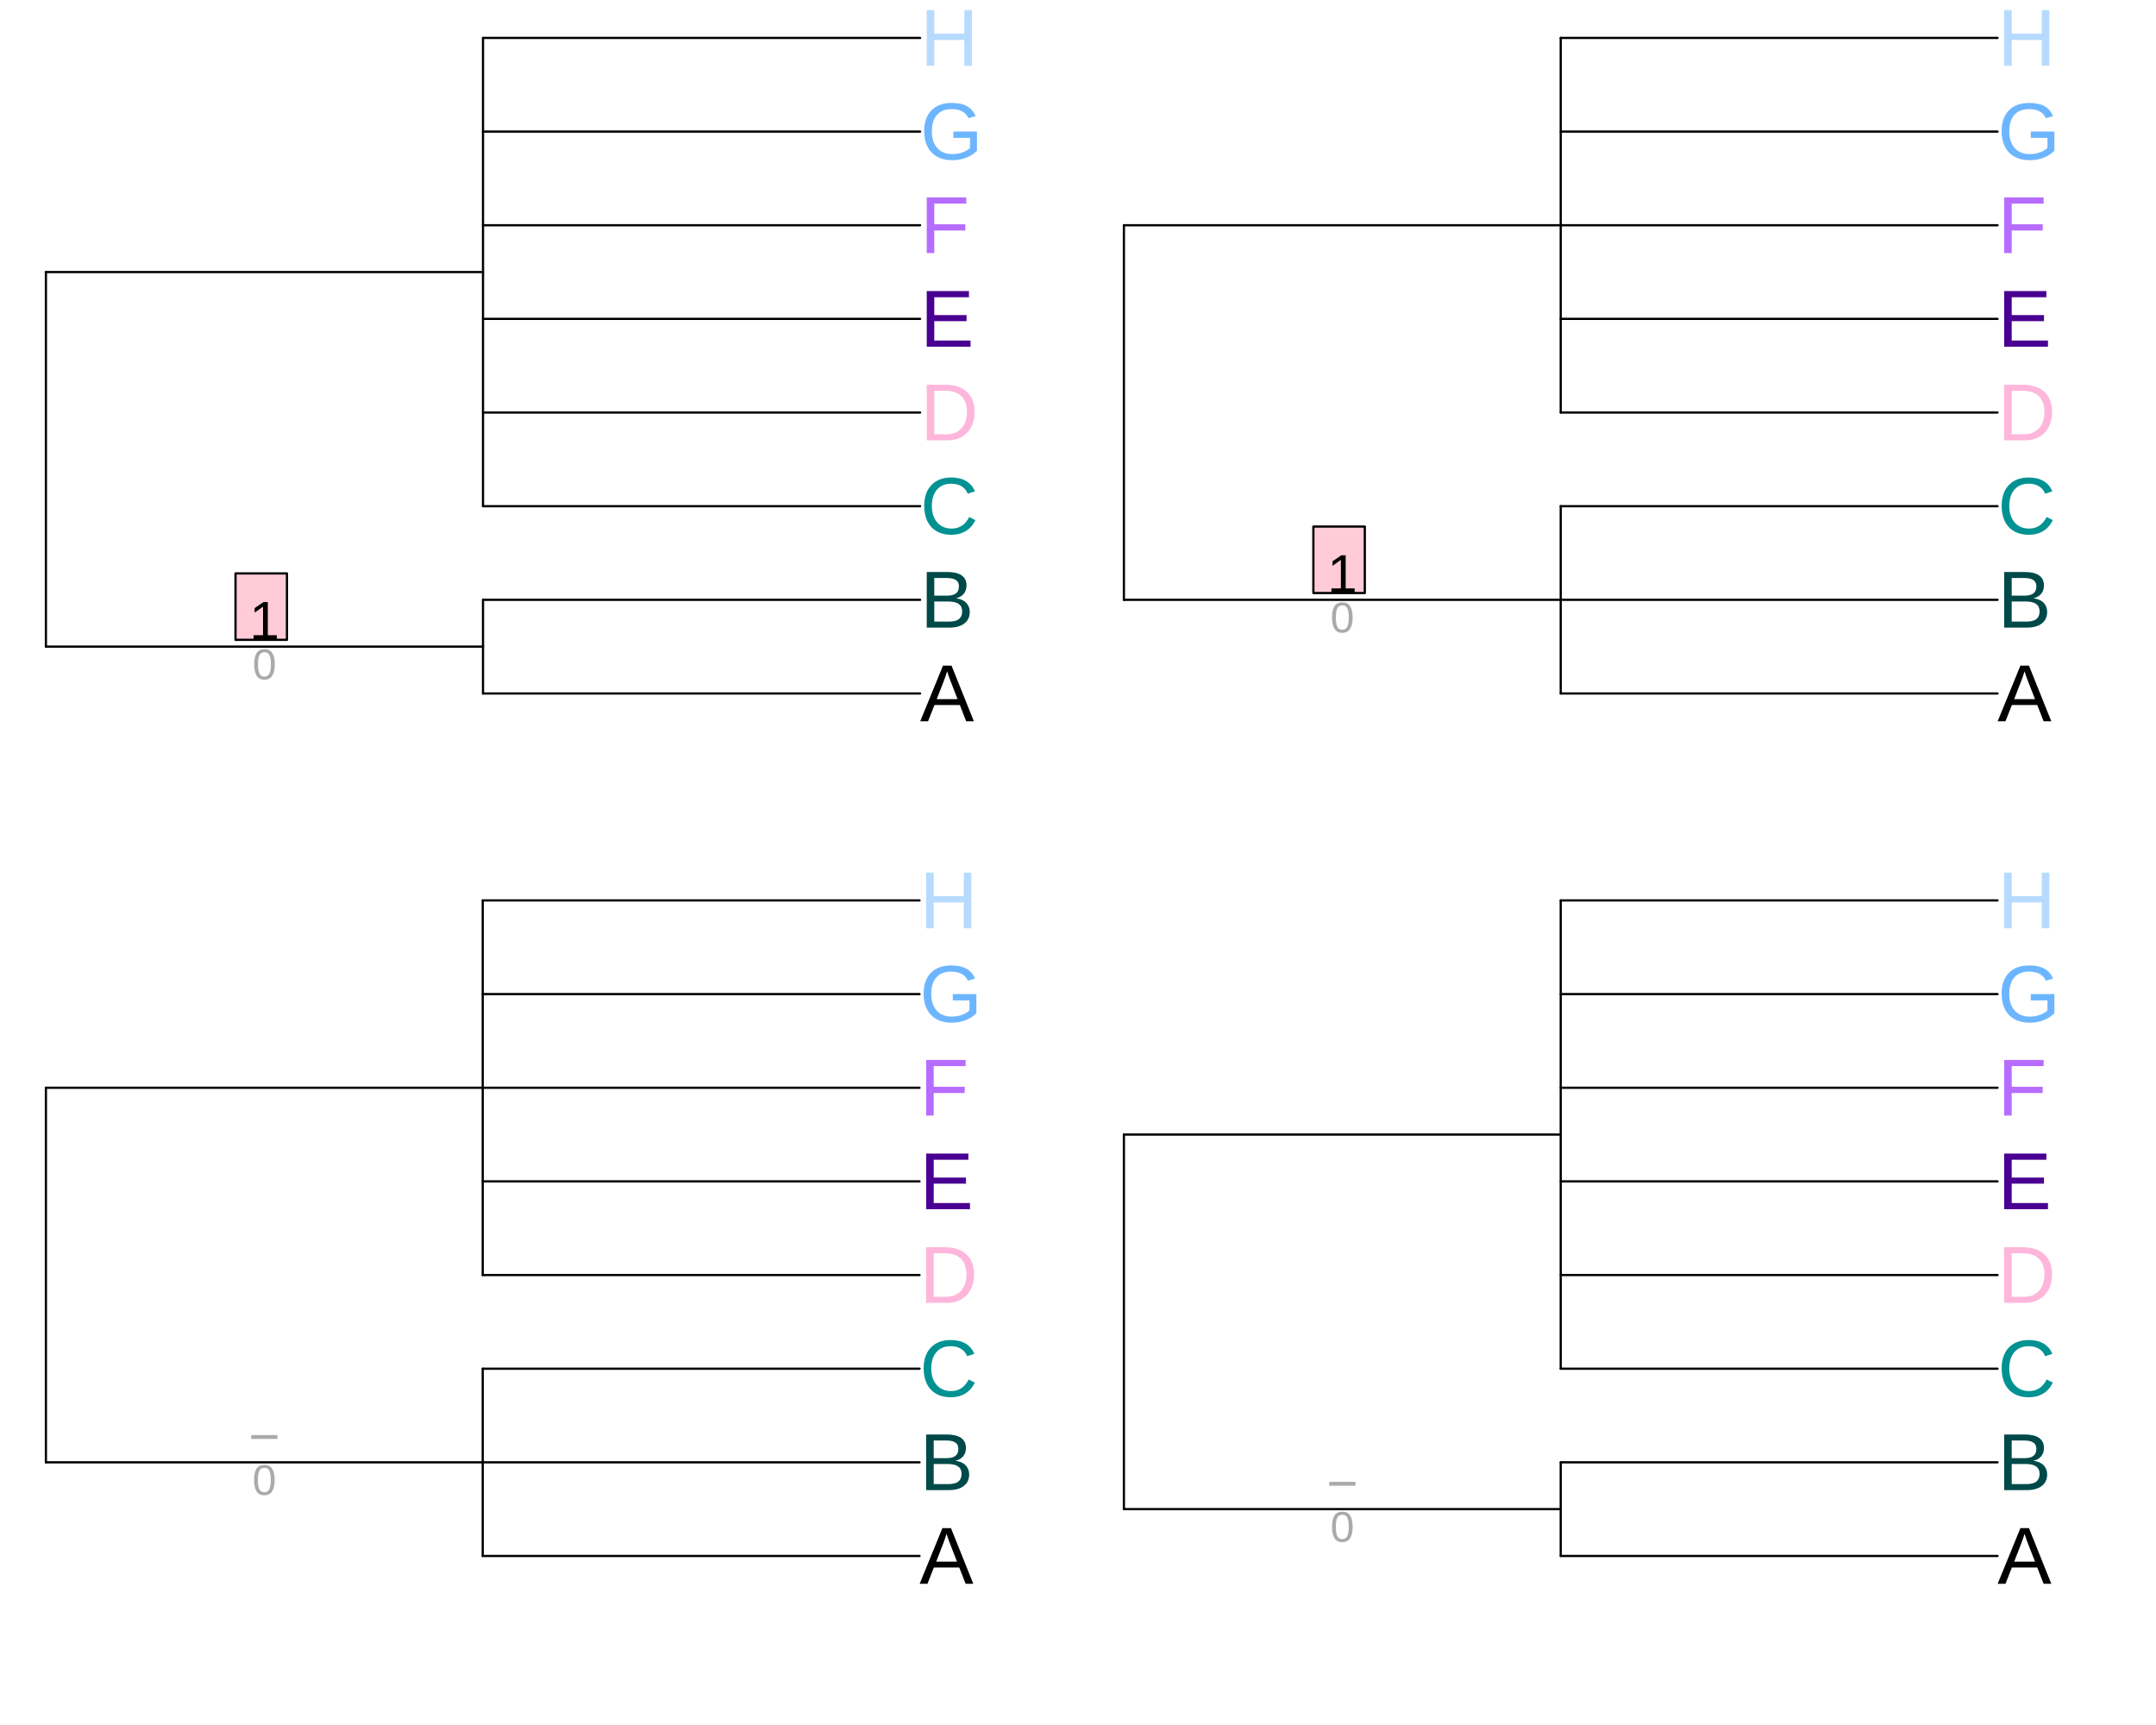
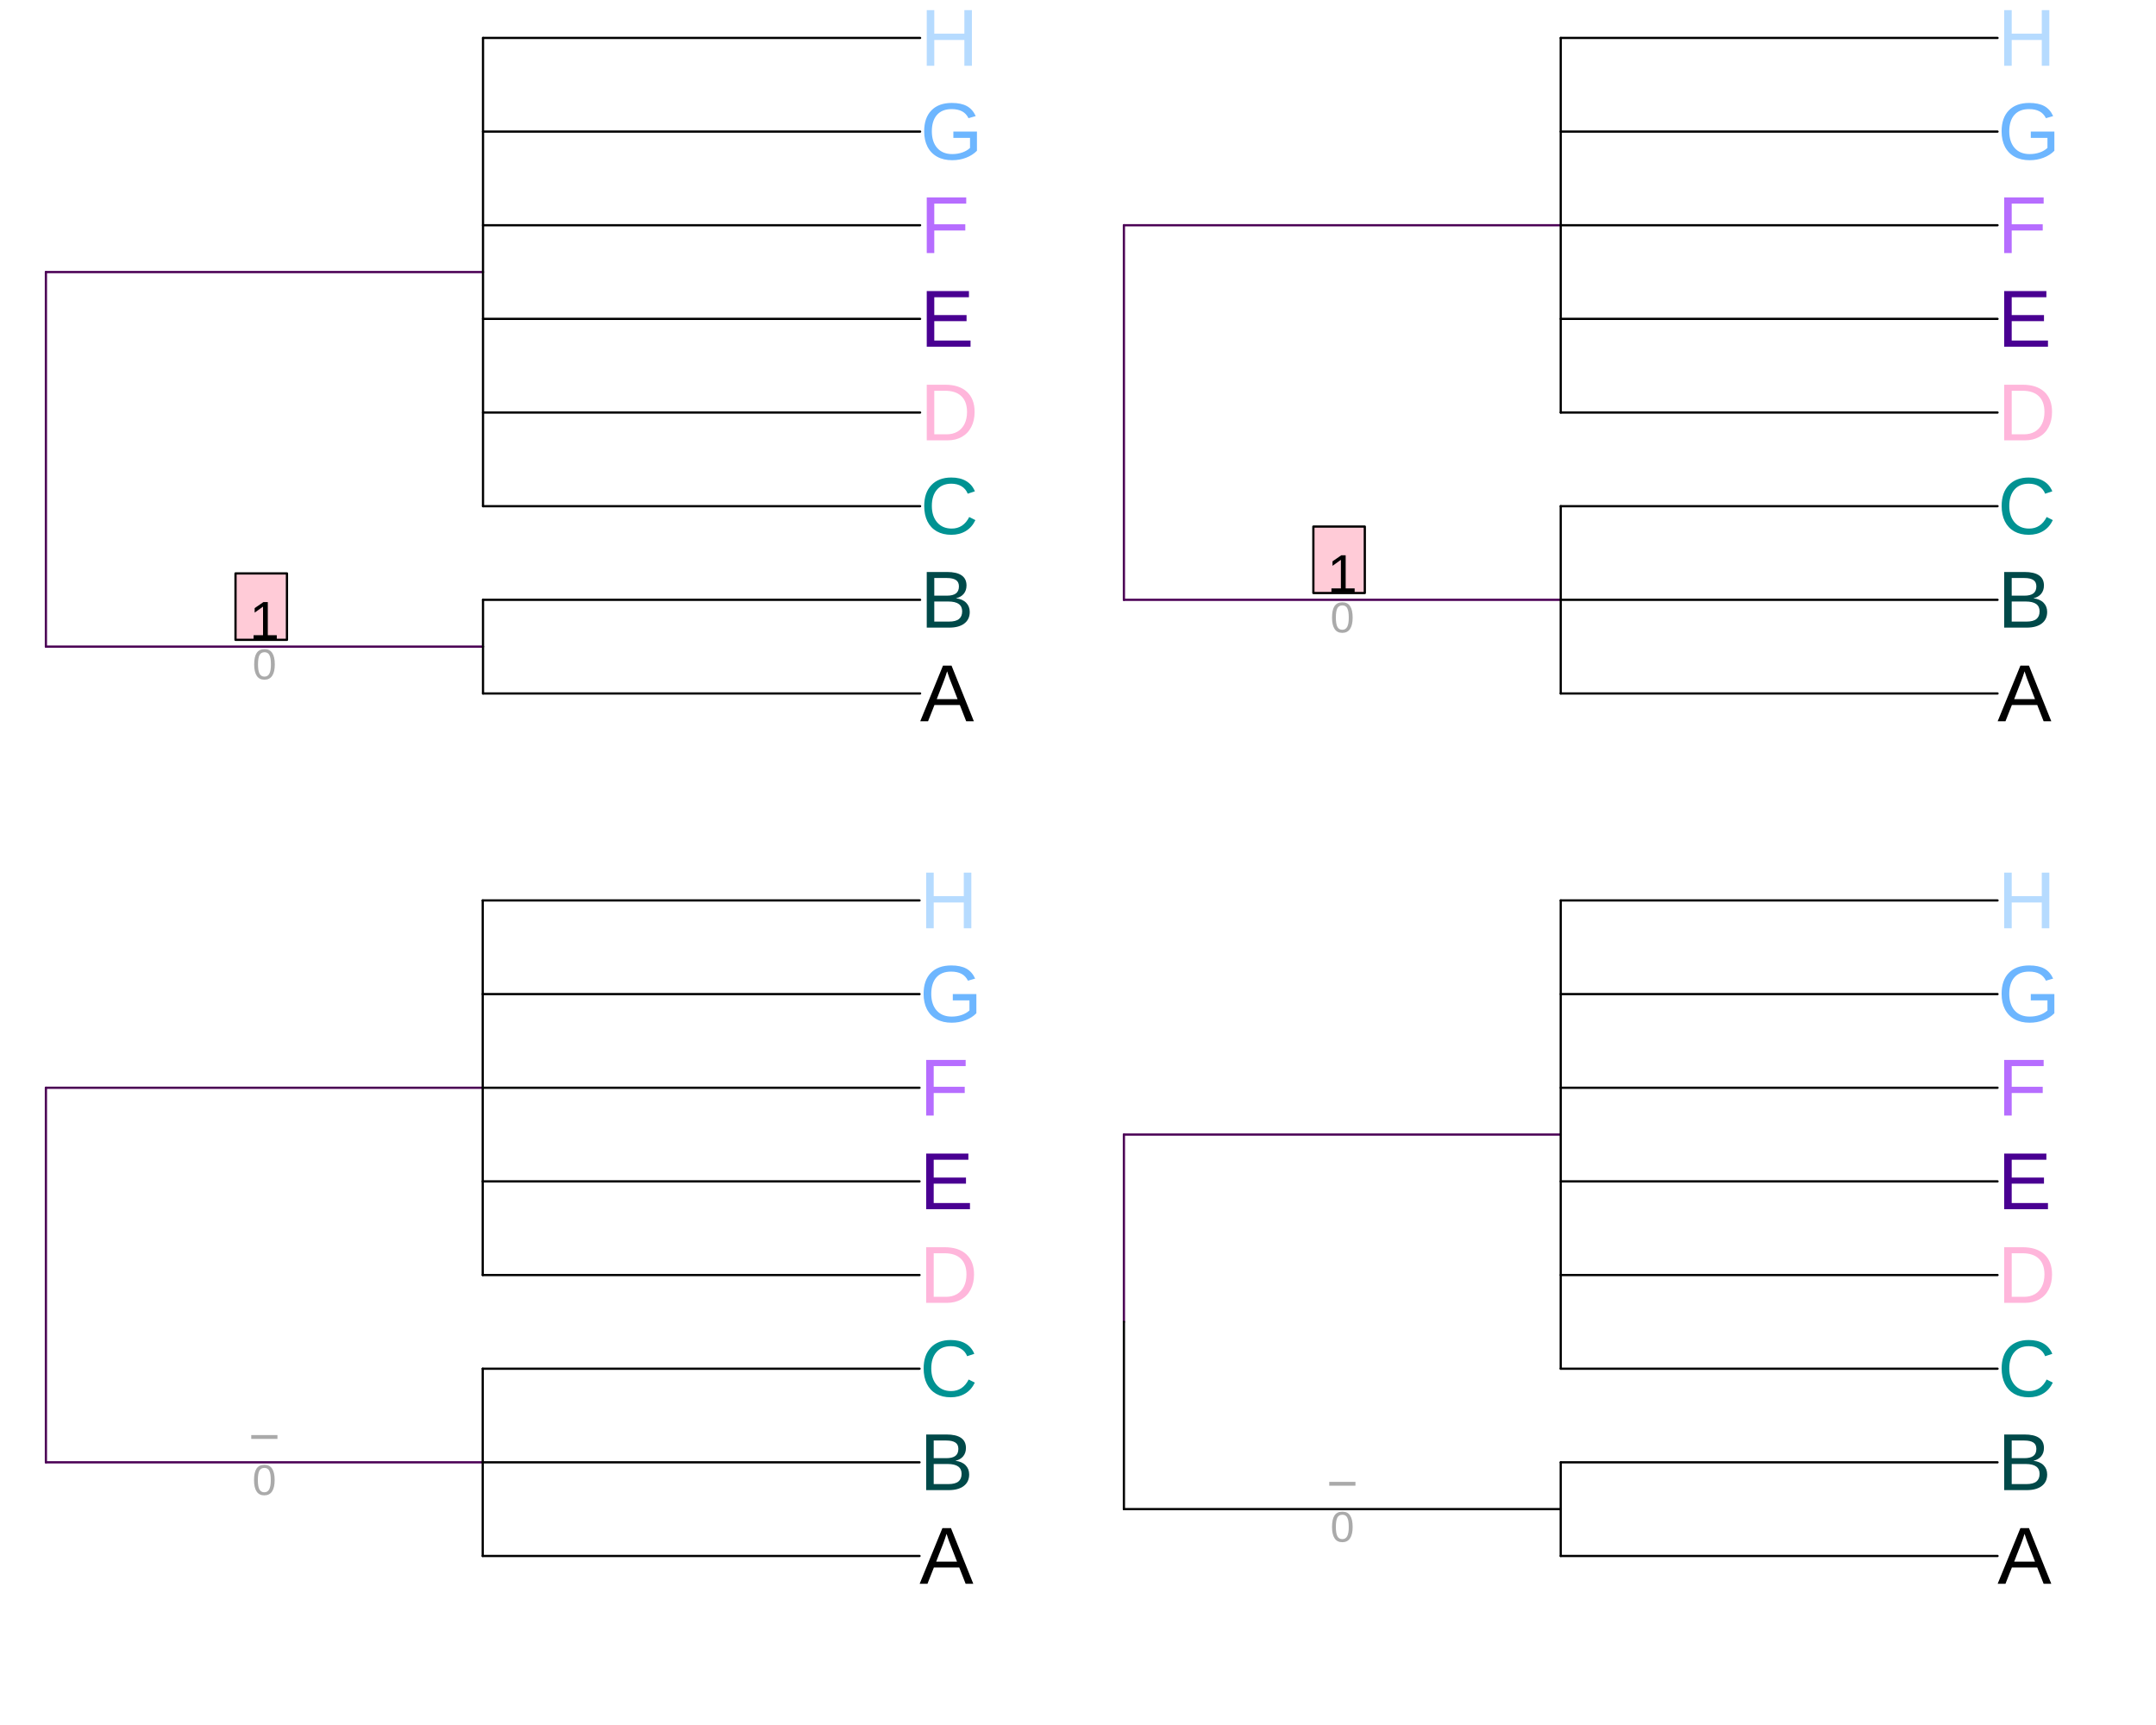
<svg xmlns="http://www.w3.org/2000/svg" viewBox="0 0 720.00 576.00">
  <defs>
    <style type="text/css">
    line, polyline, polygon, path, rect, circle {
      fill: none;
      stroke: #000000;
      stroke-linecap: round;
      stroke-linejoin: round;
      stroke-miterlimit: 10.00;
    }
  </style>
  </defs>
  <rect width="100%" height="100%" style="stroke: none; fill: #FFFFFF;" />
  <defs>
    <clipPath id="cpMC4wMHwzNjAuMDB8Mjg4LjAwfDAuMDA=">
      <rect x="0.00" y="0.00" width="360.00" height="288.00" />
    </clipPath>
  </defs>
  <defs>
    <clipPath id="cpMi4xNnwzNTcuODR8Mjg1Ljg0fDIuMTY=">
      <rect x="2.16" y="2.16" width="355.68" height="283.68" />
    </clipPath>
  </defs>
-   <line x1="15.33" y1="215.92" x2="161.30" y2="215.92" style="stroke-width: 0.75;" clip-path="url(#cpMi4xNnwzNTcuODR8Mjg1Ljg0fDIuMTY=)" />
+   <line x1="15.33" y1="215.92" x2="161.30" y2="215.92" style="stroke-width: 0.75; stroke: #4B0055;" clip-path="url(#cpMi4xNnwzNTcuODR8Mjg1Ljg0fDIuMTY=)" />
  <line x1="161.30" y1="231.56" x2="307.27" y2="231.56" style="stroke-width: 0.75;" clip-path="url(#cpMi4xNnwzNTcuODR8Mjg1Ljg0fDIuMTY=)" />
  <line x1="161.30" y1="200.29" x2="307.27" y2="200.29" style="stroke-width: 0.75;" clip-path="url(#cpMi4xNnwzNTcuODR8Mjg1Ljg0fDIuMTY=)" />
-   <line x1="15.33" y1="90.84" x2="161.30" y2="90.84" style="stroke-width: 0.75;" clip-path="url(#cpMi4xNnwzNTcuODR8Mjg1Ljg0fDIuMTY=)" />
+   <line x1="15.33" y1="90.84" x2="161.30" y2="90.84" style="stroke-width: 0.75; stroke: #4B0055;" clip-path="url(#cpMi4xNnwzNTcuODR8Mjg1Ljg0fDIuMTY=)" />
  <line x1="161.30" y1="169.02" x2="307.27" y2="169.02" style="stroke-width: 0.75;" clip-path="url(#cpMi4xNnwzNTcuODR8Mjg1Ljg0fDIuMTY=)" />
  <line x1="161.30" y1="137.75" x2="307.27" y2="137.75" style="stroke-width: 0.75;" clip-path="url(#cpMi4xNnwzNTcuODR8Mjg1Ljg0fDIuMTY=)" />
  <line x1="161.30" y1="106.48" x2="307.27" y2="106.48" style="stroke-width: 0.75;" clip-path="url(#cpMi4xNnwzNTcuODR8Mjg1Ljg0fDIuMTY=)" />
  <line x1="161.30" y1="75.21" x2="307.27" y2="75.21" style="stroke-width: 0.75;" clip-path="url(#cpMi4xNnwzNTcuODR8Mjg1Ljg0fDIuMTY=)" />
  <line x1="161.30" y1="43.94" x2="307.27" y2="43.94" style="stroke-width: 0.75;" clip-path="url(#cpMi4xNnwzNTcuODR8Mjg1Ljg0fDIuMTY=)" />
  <line x1="161.30" y1="12.67" x2="307.27" y2="12.67" style="stroke-width: 0.75;" clip-path="url(#cpMi4xNnwzNTcuODR8Mjg1Ljg0fDIuMTY=)" />
-   <line x1="15.33" y1="215.92" x2="15.33" y2="90.84" style="stroke-width: 0.75;" clip-path="url(#cpMi4xNnwzNTcuODR8Mjg1Ljg0fDIuMTY=)" />
+   <line x1="15.33" y1="215.92" x2="15.33" y2="90.84" style="stroke-width: 0.75; stroke: #4B0055;" clip-path="url(#cpMi4xNnwzNTcuODR8Mjg1Ljg0fDIuMTY=)" />
  <line x1="161.30" y1="231.56" x2="161.30" y2="200.29" style="stroke-width: 0.75;" clip-path="url(#cpMi4xNnwzNTcuODR8Mjg1Ljg0fDIuMTY=)" />
  <line x1="161.30" y1="169.02" x2="161.30" y2="12.67" style="stroke-width: 0.75;" clip-path="url(#cpMi4xNnwzNTcuODR8Mjg1Ljg0fDIuMTY=)" />
  <g clip-path="url(#cpMi4xNnwzNTcuODR8Mjg1Ljg0fDIuMTY=)">
    <text x="307.27" y="240.84" style="font-size: 27.00px; font-family: Liberation Sans;" textLength="18.02px" lengthAdjust="spacingAndGlyphs">A</text>
  </g>
  <g clip-path="url(#cpMi4xNnwzNTcuODR8Mjg1Ljg0fDIuMTY=)">
    <text x="307.27" y="209.57" style="font-size: 27.00px; fill: #004949; font-family: Liberation Sans;" textLength="18.02px" lengthAdjust="spacingAndGlyphs">B</text>
  </g>
  <g clip-path="url(#cpMi4xNnwzNTcuODR8Mjg1Ljg0fDIuMTY=)">
    <text x="307.27" y="178.31" style="font-size: 27.00px; fill: #009292; font-family: Liberation Sans;" textLength="19.50px" lengthAdjust="spacingAndGlyphs">C</text>
  </g>
  <g clip-path="url(#cpMi4xNnwzNTcuODR8Mjg1Ljg0fDIuMTY=)">
    <text x="307.27" y="147.04" style="font-size: 27.00px; fill: #FFB6DB; font-family: Liberation Sans;" textLength="19.50px" lengthAdjust="spacingAndGlyphs">D</text>
  </g>
  <g clip-path="url(#cpMi4xNnwzNTcuODR8Mjg1Ljg0fDIuMTY=)">
    <text x="307.27" y="115.77" style="font-size: 27.00px; fill: #490092; font-family: Liberation Sans;" textLength="18.02px" lengthAdjust="spacingAndGlyphs">E</text>
  </g>
  <g clip-path="url(#cpMi4xNnwzNTcuODR8Mjg1Ljg0fDIuMTY=)">
    <text x="307.27" y="84.50" style="font-size: 27.00px; fill: #B66DFF; font-family: Liberation Sans;" textLength="16.50px" lengthAdjust="spacingAndGlyphs">F</text>
  </g>
  <g clip-path="url(#cpMi4xNnwzNTcuODR8Mjg1Ljg0fDIuMTY=)">
    <text x="307.27" y="53.23" style="font-size: 27.00px; fill: #6DB6FF; font-family: Liberation Sans;" textLength="21.00px" lengthAdjust="spacingAndGlyphs">G</text>
  </g>
  <g clip-path="url(#cpMi4xNnwzNTcuODR8Mjg1Ljg0fDIuMTY=)">
    <text x="307.27" y="21.96" style="font-size: 27.00px; fill: #B6DBFF; font-family: Liberation Sans;" textLength="19.50px" lengthAdjust="spacingAndGlyphs">H</text>
  </g>
  <rect x="78.65" y="191.47" width="17.18" height="22.18" style="stroke-width: 0.75; fill: #FFCBD7;" clip-path="url(#cpMi4xNnwzNTcuODR8Mjg1Ljg0fDIuMTY=)" />
  <g clip-path="url(#cpMi4xNnwzNTcuODR8Mjg1Ljg0fDIuMTY=)">
    <text x="83.31" y="213.44" style="font-size: 18.00px; font-family: Liberation Sans;" textLength="10.02px" lengthAdjust="spacingAndGlyphs">1</text>
  </g>
  <g clip-path="url(#cpMi4xNnwzNTcuODR8Mjg1Ljg0fDIuMTY=)">
    <text x="84.32" y="226.82" style="font-size: 14.40px; fill: #AAAAAA; font-family: Liberation Sans;" textLength="8.00px" lengthAdjust="spacingAndGlyphs">0</text>
  </g>
  <defs>
    <clipPath id="cpMzYyLjE2fDcxNy44NHwyODUuODR8Mi4xNg==">
      <rect x="362.16" y="2.16" width="355.68" height="283.68" />
    </clipPath>
  </defs>
  <defs>
    <clipPath id="cpMzYwLjAwfDcyMC4wMHwyODguMDB8MC4wMA==">
      <rect x="360.00" y="0.00" width="360.00" height="288.00" />
    </clipPath>
  </defs>
  <defs>
    <clipPath id="cpMzYyLjE2fDcxNy44NHwyODUuODR8Mi4xNg==">
      <rect x="362.16" y="2.16" width="355.68" height="283.68" />
    </clipPath>
  </defs>
-   <line x1="375.33" y1="200.29" x2="521.21" y2="200.29" style="stroke-width: 0.75;" clip-path="url(#cpMzYyLjE2fDcxNy44NHwyODUuODR8Mi4xNg==)" />
+   <line x1="375.33" y1="200.29" x2="521.21" y2="200.29" style="stroke-width: 0.75; stroke: #4B0055;" clip-path="url(#cpMzYyLjE2fDcxNy44NHwyODUuODR8Mi4xNg==)" />
  <line x1="521.21" y1="231.56" x2="667.08" y2="231.56" style="stroke-width: 0.75;" clip-path="url(#cpMzYyLjE2fDcxNy44NHwyODUuODR8Mi4xNg==)" />
  <line x1="521.21" y1="200.29" x2="667.08" y2="200.29" style="stroke-width: 0.75;" clip-path="url(#cpMzYyLjE2fDcxNy44NHwyODUuODR8Mi4xNg==)" />
  <line x1="521.21" y1="169.02" x2="667.08" y2="169.02" style="stroke-width: 0.75;" clip-path="url(#cpMzYyLjE2fDcxNy44NHwyODUuODR8Mi4xNg==)" />
-   <line x1="375.33" y1="75.21" x2="521.21" y2="75.21" style="stroke-width: 0.75;" clip-path="url(#cpMzYyLjE2fDcxNy44NHwyODUuODR8Mi4xNg==)" />
+   <line x1="375.33" y1="75.21" x2="521.21" y2="75.21" style="stroke-width: 0.75; stroke: #4B0055;" clip-path="url(#cpMzYyLjE2fDcxNy44NHwyODUuODR8Mi4xNg==)" />
  <line x1="521.21" y1="137.75" x2="667.08" y2="137.75" style="stroke-width: 0.75;" clip-path="url(#cpMzYyLjE2fDcxNy44NHwyODUuODR8Mi4xNg==)" />
  <line x1="521.21" y1="106.48" x2="667.08" y2="106.48" style="stroke-width: 0.75;" clip-path="url(#cpMzYyLjE2fDcxNy44NHwyODUuODR8Mi4xNg==)" />
  <line x1="521.21" y1="75.21" x2="667.08" y2="75.21" style="stroke-width: 0.75;" clip-path="url(#cpMzYyLjE2fDcxNy44NHwyODUuODR8Mi4xNg==)" />
  <line x1="521.21" y1="43.94" x2="667.08" y2="43.94" style="stroke-width: 0.75;" clip-path="url(#cpMzYyLjE2fDcxNy44NHwyODUuODR8Mi4xNg==)" />
  <line x1="521.21" y1="12.67" x2="667.08" y2="12.67" style="stroke-width: 0.75;" clip-path="url(#cpMzYyLjE2fDcxNy44NHwyODUuODR8Mi4xNg==)" />
-   <line x1="375.33" y1="200.29" x2="375.33" y2="75.21" style="stroke-width: 0.75;" clip-path="url(#cpMzYyLjE2fDcxNy44NHwyODUuODR8Mi4xNg==)" />
+   <line x1="375.33" y1="200.29" x2="375.33" y2="75.21" style="stroke-width: 0.75; stroke: #4B0055;" clip-path="url(#cpMzYyLjE2fDcxNy44NHwyODUuODR8Mi4xNg==)" />
  <line x1="521.21" y1="231.56" x2="521.21" y2="169.02" style="stroke-width: 0.75;" clip-path="url(#cpMzYyLjE2fDcxNy44NHwyODUuODR8Mi4xNg==)" />
  <line x1="521.21" y1="137.75" x2="521.21" y2="12.67" style="stroke-width: 0.75;" clip-path="url(#cpMzYyLjE2fDcxNy44NHwyODUuODR8Mi4xNg==)" />
  <g clip-path="url(#cpMzYyLjE2fDcxNy44NHwyODUuODR8Mi4xNg==)">
    <text x="667.08" y="240.84" style="font-size: 27.00px; font-family: Liberation Sans;" textLength="18.02px" lengthAdjust="spacingAndGlyphs">A</text>
  </g>
  <g clip-path="url(#cpMzYyLjE2fDcxNy44NHwyODUuODR8Mi4xNg==)">
    <text x="667.08" y="209.57" style="font-size: 27.00px; fill: #004949; font-family: Liberation Sans;" textLength="18.02px" lengthAdjust="spacingAndGlyphs">B</text>
  </g>
  <g clip-path="url(#cpMzYyLjE2fDcxNy44NHwyODUuODR8Mi4xNg==)">
    <text x="667.08" y="178.31" style="font-size: 27.00px; fill: #009292; font-family: Liberation Sans;" textLength="19.50px" lengthAdjust="spacingAndGlyphs">C</text>
  </g>
  <g clip-path="url(#cpMzYyLjE2fDcxNy44NHwyODUuODR8Mi4xNg==)">
    <text x="667.08" y="147.04" style="font-size: 27.00px; fill: #FFB6DB; font-family: Liberation Sans;" textLength="19.50px" lengthAdjust="spacingAndGlyphs">D</text>
  </g>
  <g clip-path="url(#cpMzYyLjE2fDcxNy44NHwyODUuODR8Mi4xNg==)">
    <text x="667.08" y="115.77" style="font-size: 27.00px; fill: #490092; font-family: Liberation Sans;" textLength="18.02px" lengthAdjust="spacingAndGlyphs">E</text>
  </g>
  <g clip-path="url(#cpMzYyLjE2fDcxNy44NHwyODUuODR8Mi4xNg==)">
    <text x="667.08" y="84.50" style="font-size: 27.00px; fill: #B66DFF; font-family: Liberation Sans;" textLength="16.50px" lengthAdjust="spacingAndGlyphs">F</text>
  </g>
  <g clip-path="url(#cpMzYyLjE2fDcxNy44NHwyODUuODR8Mi4xNg==)">
    <text x="667.08" y="53.23" style="font-size: 27.00px; fill: #6DB6FF; font-family: Liberation Sans;" textLength="21.00px" lengthAdjust="spacingAndGlyphs">G</text>
  </g>
  <g clip-path="url(#cpMzYyLjE2fDcxNy44NHwyODUuODR8Mi4xNg==)">
    <text x="667.08" y="21.96" style="font-size: 27.00px; fill: #B6DBFF; font-family: Liberation Sans;" textLength="19.50px" lengthAdjust="spacingAndGlyphs">H</text>
  </g>
  <rect x="438.60" y="175.83" width="17.18" height="22.18" style="stroke-width: 0.75; fill: #FFCBD7;" clip-path="url(#cpMzYyLjE2fDcxNy44NHwyODUuODR8Mi4xNg==)" />
  <g clip-path="url(#cpMzYyLjE2fDcxNy44NHwyODUuODR8Mi4xNg==)">
    <text x="443.26" y="197.81" style="font-size: 18.00px; font-family: Liberation Sans;" textLength="10.02px" lengthAdjust="spacingAndGlyphs">1</text>
  </g>
  <g clip-path="url(#cpMzYyLjE2fDcxNy44NHwyODUuODR8Mi4xNg==)">
    <text x="444.27" y="211.18" style="font-size: 14.40px; fill: #AAAAAA; font-family: Liberation Sans;" textLength="8.00px" lengthAdjust="spacingAndGlyphs">0</text>
  </g>
  <defs>
    <clipPath id="cpMi4xNnwzNTcuODR8NTczLjg0fDI5MC4xNg==">
      <rect x="2.16" y="290.16" width="355.68" height="283.68" />
    </clipPath>
  </defs>
  <defs>
    <clipPath id="cpMC4wMHwzNjAuMDB8NTc2LjAwfDI4OC4wMA==">
      <rect x="0.00" y="288.00" width="360.00" height="288.00" />
    </clipPath>
  </defs>
  <defs>
    <clipPath id="cpMi4xNnwzNTcuODR8NTczLjg0fDI5MC4xNg==">
      <rect x="2.16" y="290.16" width="355.68" height="283.68" />
    </clipPath>
  </defs>
-   <line x1="15.33" y1="488.29" x2="161.21" y2="488.29" style="stroke-width: 0.75;" clip-path="url(#cpMi4xNnwzNTcuODR8NTczLjg0fDI5MC4xNg==)" />
+   <line x1="15.33" y1="488.29" x2="161.21" y2="488.29" style="stroke-width: 0.75; stroke: #4B0055;" clip-path="url(#cpMi4xNnwzNTcuODR8NTczLjg0fDI5MC4xNg==)" />
  <line x1="161.21" y1="519.56" x2="307.08" y2="519.56" style="stroke-width: 0.75;" clip-path="url(#cpMi4xNnwzNTcuODR8NTczLjg0fDI5MC4xNg==)" />
  <line x1="161.21" y1="488.29" x2="307.08" y2="488.29" style="stroke-width: 0.75;" clip-path="url(#cpMi4xNnwzNTcuODR8NTczLjg0fDI5MC4xNg==)" />
  <line x1="161.21" y1="457.02" x2="307.08" y2="457.02" style="stroke-width: 0.75;" clip-path="url(#cpMi4xNnwzNTcuODR8NTczLjg0fDI5MC4xNg==)" />
-   <line x1="15.33" y1="363.21" x2="161.21" y2="363.21" style="stroke-width: 0.75;" clip-path="url(#cpMi4xNnwzNTcuODR8NTczLjg0fDI5MC4xNg==)" />
+   <line x1="15.33" y1="363.21" x2="161.21" y2="363.21" style="stroke-width: 0.75; stroke: #4B0055;" clip-path="url(#cpMi4xNnwzNTcuODR8NTczLjg0fDI5MC4xNg==)" />
  <line x1="161.21" y1="425.75" x2="307.08" y2="425.75" style="stroke-width: 0.75;" clip-path="url(#cpMi4xNnwzNTcuODR8NTczLjg0fDI5MC4xNg==)" />
  <line x1="161.21" y1="394.48" x2="307.08" y2="394.48" style="stroke-width: 0.75;" clip-path="url(#cpMi4xNnwzNTcuODR8NTczLjg0fDI5MC4xNg==)" />
  <line x1="161.21" y1="363.21" x2="307.08" y2="363.21" style="stroke-width: 0.75;" clip-path="url(#cpMi4xNnwzNTcuODR8NTczLjg0fDI5MC4xNg==)" />
  <line x1="161.21" y1="331.94" x2="307.08" y2="331.94" style="stroke-width: 0.75;" clip-path="url(#cpMi4xNnwzNTcuODR8NTczLjg0fDI5MC4xNg==)" />
  <line x1="161.21" y1="300.67" x2="307.08" y2="300.67" style="stroke-width: 0.75;" clip-path="url(#cpMi4xNnwzNTcuODR8NTczLjg0fDI5MC4xNg==)" />
-   <line x1="15.33" y1="488.29" x2="15.33" y2="363.21" style="stroke-width: 0.75;" clip-path="url(#cpMi4xNnwzNTcuODR8NTczLjg0fDI5MC4xNg==)" />
+   <line x1="15.33" y1="488.29" x2="15.33" y2="363.21" style="stroke-width: 0.75; stroke: #4B0055;" clip-path="url(#cpMi4xNnwzNTcuODR8NTczLjg0fDI5MC4xNg==)" />
  <line x1="161.21" y1="519.56" x2="161.21" y2="457.02" style="stroke-width: 0.75;" clip-path="url(#cpMi4xNnwzNTcuODR8NTczLjg0fDI5MC4xNg==)" />
  <line x1="161.21" y1="425.75" x2="161.21" y2="300.67" style="stroke-width: 0.75;" clip-path="url(#cpMi4xNnwzNTcuODR8NTczLjg0fDI5MC4xNg==)" />
  <g clip-path="url(#cpMi4xNnwzNTcuODR8NTczLjg0fDI5MC4xNg==)">
    <text x="307.08" y="528.84" style="font-size: 27.00px; font-family: Liberation Sans;" textLength="18.02px" lengthAdjust="spacingAndGlyphs">A</text>
  </g>
  <g clip-path="url(#cpMi4xNnwzNTcuODR8NTczLjg0fDI5MC4xNg==)">
    <text x="307.08" y="497.57" style="font-size: 27.00px; fill: #004949; font-family: Liberation Sans;" textLength="18.02px" lengthAdjust="spacingAndGlyphs">B</text>
  </g>
  <g clip-path="url(#cpMi4xNnwzNTcuODR8NTczLjg0fDI5MC4xNg==)">
    <text x="307.08" y="466.31" style="font-size: 27.00px; fill: #009292; font-family: Liberation Sans;" textLength="19.50px" lengthAdjust="spacingAndGlyphs">C</text>
  </g>
  <g clip-path="url(#cpMi4xNnwzNTcuODR8NTczLjg0fDI5MC4xNg==)">
    <text x="307.08" y="435.04" style="font-size: 27.00px; fill: #FFB6DB; font-family: Liberation Sans;" textLength="19.50px" lengthAdjust="spacingAndGlyphs">D</text>
  </g>
  <g clip-path="url(#cpMi4xNnwzNTcuODR8NTczLjg0fDI5MC4xNg==)">
    <text x="307.08" y="403.77" style="font-size: 27.00px; fill: #490092; font-family: Liberation Sans;" textLength="18.02px" lengthAdjust="spacingAndGlyphs">E</text>
  </g>
  <g clip-path="url(#cpMi4xNnwzNTcuODR8NTczLjg0fDI5MC4xNg==)">
    <text x="307.08" y="372.50" style="font-size: 27.00px; fill: #B66DFF; font-family: Liberation Sans;" textLength="16.50px" lengthAdjust="spacingAndGlyphs">F</text>
  </g>
  <g clip-path="url(#cpMi4xNnwzNTcuODR8NTczLjg0fDI5MC4xNg==)">
    <text x="307.08" y="341.23" style="font-size: 27.00px; fill: #6DB6FF; font-family: Liberation Sans;" textLength="21.00px" lengthAdjust="spacingAndGlyphs">G</text>
  </g>
  <g clip-path="url(#cpMi4xNnwzNTcuODR8NTczLjg0fDI5MC4xNg==)">
    <text x="307.08" y="309.96" style="font-size: 27.00px; fill: #B6DBFF; font-family: Liberation Sans;" textLength="19.50px" lengthAdjust="spacingAndGlyphs">H</text>
  </g>
  <g clip-path="url(#cpMi4xNnwzNTcuODR8NTczLjg0fDI5MC4xNg==)">
    <text x="83.01" y="485.81" style="font-size: 18.00px; fill: #AAAAAA; font-family: Liberation Sans;" textLength="10.52px" lengthAdjust="spacingAndGlyphs">−</text>
  </g>
  <g clip-path="url(#cpMi4xNnwzNTcuODR8NTczLjg0fDI5MC4xNg==)">
    <text x="84.27" y="499.18" style="font-size: 14.40px; fill: #AAAAAA; font-family: Liberation Sans;" textLength="8.00px" lengthAdjust="spacingAndGlyphs">0</text>
  </g>
  <defs>
    <clipPath id="cpMzYyLjE2fDcxNy44NHw1NzMuODR8MjkwLjE2">
      <rect x="362.16" y="290.16" width="355.68" height="283.68" />
    </clipPath>
  </defs>
  <defs>
    <clipPath id="cpMzYwLjAwfDcyMC4wMHw1NzYuMDB8Mjg4LjAw">
      <rect x="360.00" y="288.00" width="360.00" height="288.00" />
    </clipPath>
  </defs>
  <defs>
    <clipPath id="cpMzYyLjE2fDcxNy44NHw1NzMuODR8MjkwLjE2">
      <rect x="362.16" y="290.16" width="355.68" height="283.68" />
    </clipPath>
  </defs>
  <line x1="375.33" y1="503.92" x2="521.21" y2="503.92" style="stroke-width: 0.75;" clip-path="url(#cpMzYyLjE2fDcxNy44NHw1NzMuODR8MjkwLjE2)" />
  <line x1="521.21" y1="519.56" x2="667.08" y2="519.56" style="stroke-width: 0.75;" clip-path="url(#cpMzYyLjE2fDcxNy44NHw1NzMuODR8MjkwLjE2)" />
  <line x1="521.21" y1="488.29" x2="667.08" y2="488.29" style="stroke-width: 0.75;" clip-path="url(#cpMzYyLjE2fDcxNy44NHw1NzMuODR8MjkwLjE2)" />
-   <line x1="375.33" y1="378.84" x2="521.21" y2="378.84" style="stroke-width: 0.75;" clip-path="url(#cpMzYyLjE2fDcxNy44NHw1NzMuODR8MjkwLjE2)" />
+   <line x1="375.33" y1="378.84" x2="521.21" y2="378.84" style="stroke-width: 0.75; stroke: #4B0055;" clip-path="url(#cpMzYyLjE2fDcxNy44NHw1NzMuODR8MjkwLjE2)" />
  <line x1="521.21" y1="457.02" x2="667.08" y2="457.02" style="stroke-width: 0.75;" clip-path="url(#cpMzYyLjE2fDcxNy44NHw1NzMuODR8MjkwLjE2)" />
  <line x1="521.21" y1="425.75" x2="667.08" y2="425.75" style="stroke-width: 0.75;" clip-path="url(#cpMzYyLjE2fDcxNy44NHw1NzMuODR8MjkwLjE2)" />
  <line x1="521.21" y1="394.48" x2="667.08" y2="394.48" style="stroke-width: 0.75;" clip-path="url(#cpMzYyLjE2fDcxNy44NHw1NzMuODR8MjkwLjE2)" />
  <line x1="521.21" y1="363.21" x2="667.08" y2="363.21" style="stroke-width: 0.75;" clip-path="url(#cpMzYyLjE2fDcxNy44NHw1NzMuODR8MjkwLjE2)" />
  <line x1="521.21" y1="331.94" x2="667.08" y2="331.94" style="stroke-width: 0.75;" clip-path="url(#cpMzYyLjE2fDcxNy44NHw1NzMuODR8MjkwLjE2)" />
  <line x1="521.21" y1="300.67" x2="667.08" y2="300.67" style="stroke-width: 0.75;" clip-path="url(#cpMzYyLjE2fDcxNy44NHw1NzMuODR8MjkwLjE2)" />
-   <line x1="375.33" y1="503.92" x2="375.33" y2="378.84" style="stroke-width: 0.75;" clip-path="url(#cpMzYyLjE2fDcxNy44NHw1NzMuODR8MjkwLjE2)" />
+   <line x1="375.33" y1="441.38" x2="375.33" y2="378.84" style="stroke-width: 0.75; stroke: #4B0055;" clip-path="url(#cpMzYyLjE2fDcxNy44NHw1NzMuODR8MjkwLjE2)" />
  <line x1="521.21" y1="519.56" x2="521.21" y2="488.29" style="stroke-width: 0.75;" clip-path="url(#cpMzYyLjE2fDcxNy44NHw1NzMuODR8MjkwLjE2)" />
  <line x1="521.21" y1="457.02" x2="521.21" y2="300.67" style="stroke-width: 0.75;" clip-path="url(#cpMzYyLjE2fDcxNy44NHw1NzMuODR8MjkwLjE2)" />
+   <line x1="375.33" y1="503.92" x2="375.33" y2="441.38" style="stroke-width: 0.75;" clip-path="url(#cpMzYyLjE2fDcxNy44NHw1NzMuODR8MjkwLjE2)" />
  <g clip-path="url(#cpMzYyLjE2fDcxNy44NHw1NzMuODR8MjkwLjE2)">
    <text x="667.08" y="528.84" style="font-size: 27.00px; font-family: Liberation Sans;" textLength="18.02px" lengthAdjust="spacingAndGlyphs">A</text>
  </g>
  <g clip-path="url(#cpMzYyLjE2fDcxNy44NHw1NzMuODR8MjkwLjE2)">
    <text x="667.08" y="497.57" style="font-size: 27.00px; fill: #004949; font-family: Liberation Sans;" textLength="18.02px" lengthAdjust="spacingAndGlyphs">B</text>
  </g>
  <g clip-path="url(#cpMzYyLjE2fDcxNy44NHw1NzMuODR8MjkwLjE2)">
    <text x="667.08" y="466.31" style="font-size: 27.00px; fill: #009292; font-family: Liberation Sans;" textLength="19.50px" lengthAdjust="spacingAndGlyphs">C</text>
  </g>
  <g clip-path="url(#cpMzYyLjE2fDcxNy44NHw1NzMuODR8MjkwLjE2)">
    <text x="667.08" y="435.04" style="font-size: 27.00px; fill: #FFB6DB; font-family: Liberation Sans;" textLength="19.50px" lengthAdjust="spacingAndGlyphs">D</text>
  </g>
  <g clip-path="url(#cpMzYyLjE2fDcxNy44NHw1NzMuODR8MjkwLjE2)">
    <text x="667.08" y="403.77" style="font-size: 27.00px; fill: #490092; font-family: Liberation Sans;" textLength="18.02px" lengthAdjust="spacingAndGlyphs">E</text>
  </g>
  <g clip-path="url(#cpMzYyLjE2fDcxNy44NHw1NzMuODR8MjkwLjE2)">
    <text x="667.08" y="372.50" style="font-size: 27.00px; fill: #B66DFF; font-family: Liberation Sans;" textLength="16.50px" lengthAdjust="spacingAndGlyphs">F</text>
  </g>
  <g clip-path="url(#cpMzYyLjE2fDcxNy44NHw1NzMuODR8MjkwLjE2)">
    <text x="667.08" y="341.23" style="font-size: 27.00px; fill: #6DB6FF; font-family: Liberation Sans;" textLength="21.00px" lengthAdjust="spacingAndGlyphs">G</text>
  </g>
  <g clip-path="url(#cpMzYyLjE2fDcxNy44NHw1NzMuODR8MjkwLjE2)">
    <text x="667.08" y="309.96" style="font-size: 27.00px; fill: #B6DBFF; font-family: Liberation Sans;" textLength="19.50px" lengthAdjust="spacingAndGlyphs">H</text>
  </g>
  <g clip-path="url(#cpMzYyLjE2fDcxNy44NHw1NzMuODR8MjkwLjE2)">
    <text x="443.01" y="501.44" style="font-size: 18.00px; fill: #AAAAAA; font-family: Liberation Sans;" textLength="10.52px" lengthAdjust="spacingAndGlyphs">−</text>
  </g>
  <g clip-path="url(#cpMzYyLjE2fDcxNy44NHw1NzMuODR8MjkwLjE2)">
    <text x="444.27" y="514.82" style="font-size: 14.40px; fill: #AAAAAA; font-family: Liberation Sans;" textLength="8.00px" lengthAdjust="spacingAndGlyphs">0</text>
  </g>
</svg>
